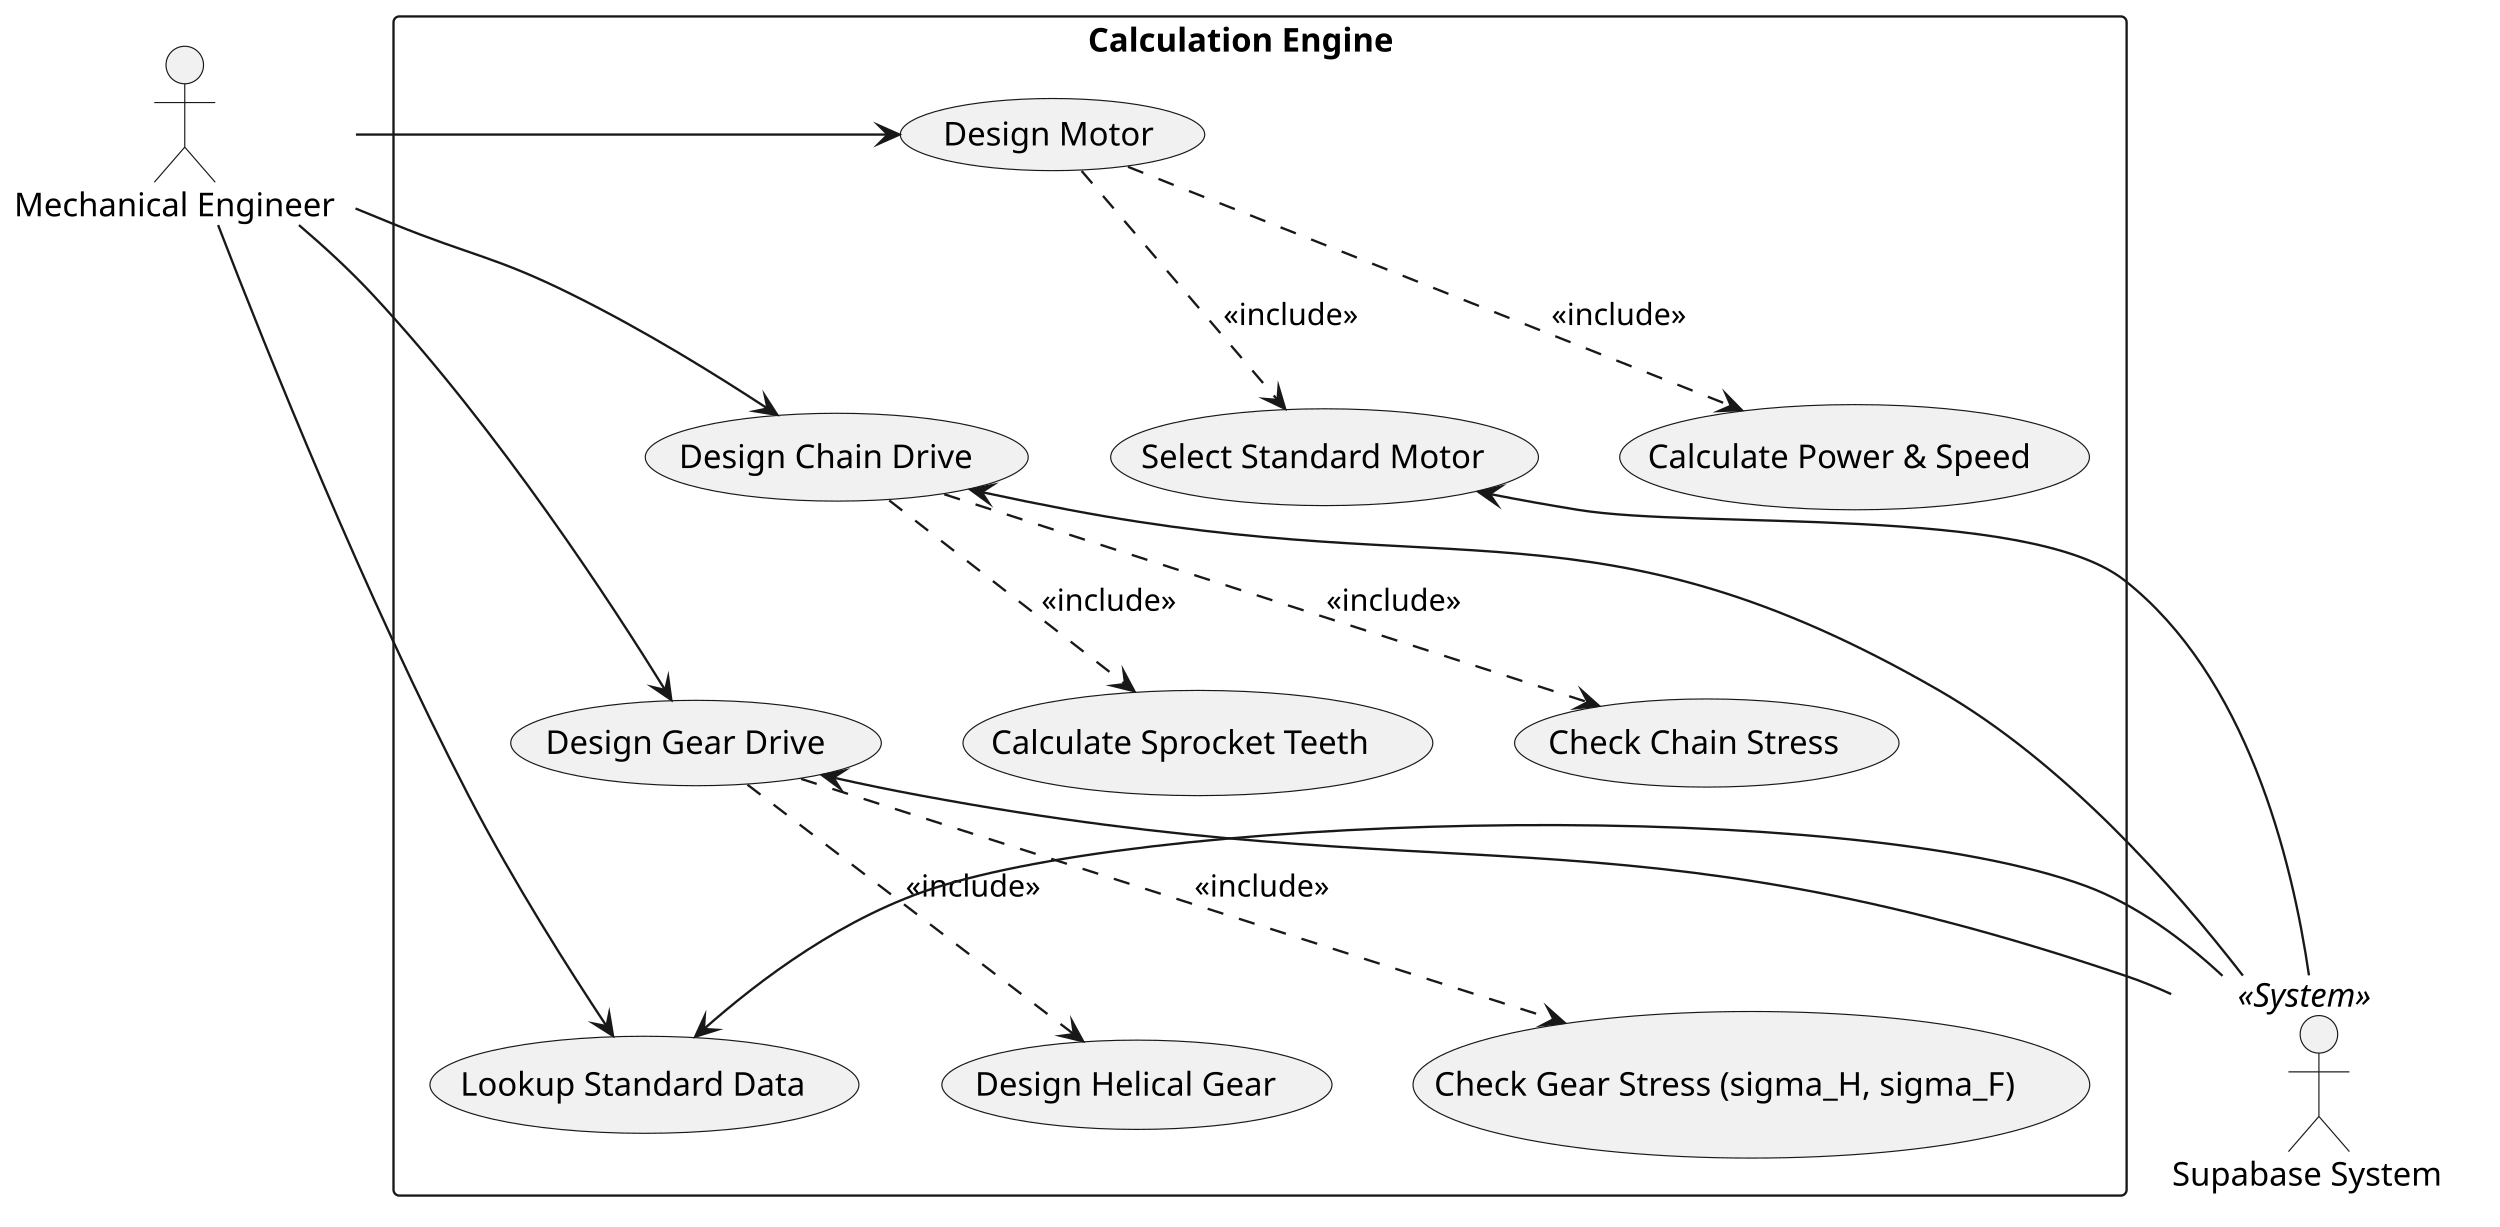
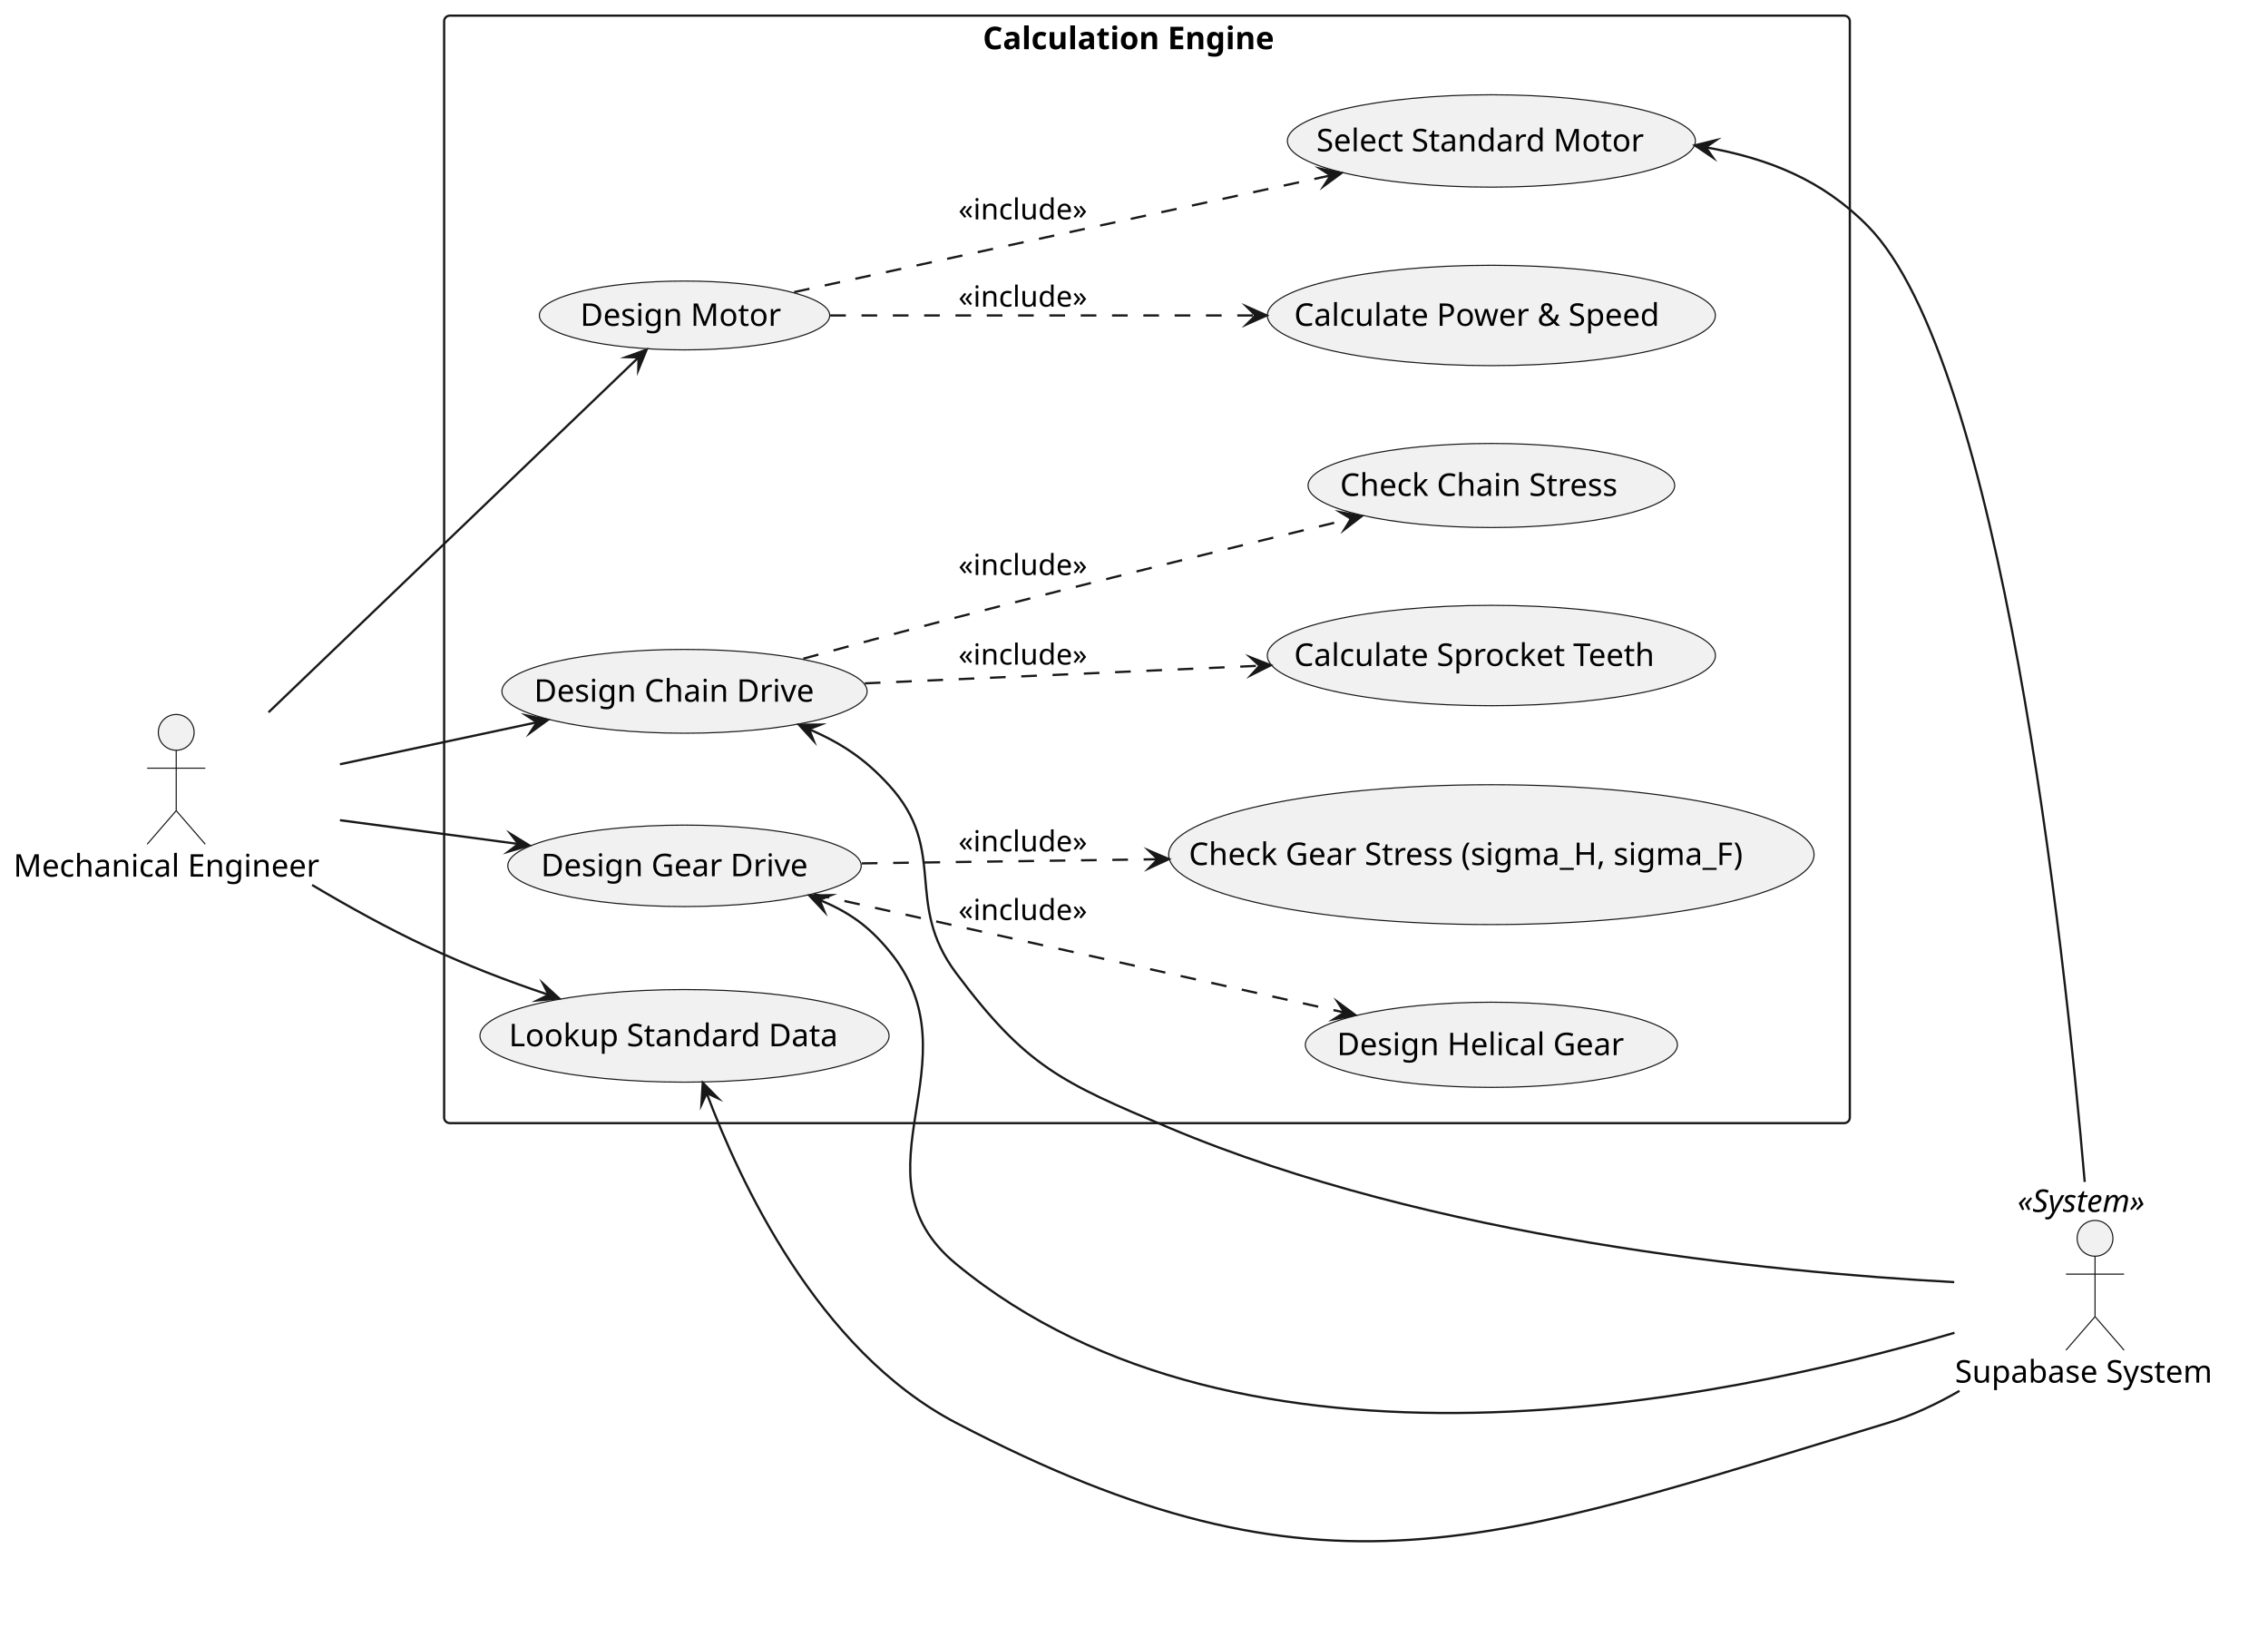
- <svg xmlns="http://www.w3.org/2000/svg" contentStyleType="text/css" data-diagram-type="DESCRIPTION" height="523px" preserveAspectRatio="none" style="width:1066px;height:523px;background:#FFFFFF;" version="1.1" viewBox="0 0 1066 523" width="1066px" zoomAndPan="magnify">
+ <svg xmlns="http://www.w3.org/2000/svg" contentStyleType="text/css" data-diagram-type="DESCRIPTION" height="736px" preserveAspectRatio="none" style="width:1014px;height:736px;background:#FFFFFF;" version="1.1" viewBox="0 0 1014 736" width="1014px" zoomAndPan="magnify">
  <defs />
  <g>
-     <g class="cluster" data-qualified-name="Calculation Engine" data-source-line="6" id="ent0003">
-       <rect fill="none" height="502.8" rx="2.5" ry="2.5" style="stroke:#181818;stroke-width:1;" width="739" x="167.79" y="7" />
-       <text fill="#000000" font-family="sans-serif" font-size="14" font-weight="700" lengthAdjust="spacing" textLength="146.795" x="463.892" y="21.995">Calculation Engine</text>
+     <g class="cluster" data-qualified-name="Calculation Engine" data-source-line="7" id="ent0003">
+       <rect fill="none" height="495" rx="2.5" ry="2.5" style="stroke:#181818;stroke-width:1;" width="628.47" x="198.57" y="7" />
+       <text fill="#000000" font-family="sans-serif" font-size="14" font-weight="700" lengthAdjust="spacing" textLength="146.795" x="439.408" y="21.995">Calculation Engine</text>
    </g>
-     <g class="entity" data-qualified-name="Calculation Engine.UC1" data-source-line="7" id="ent0004">
-       <ellipse cx="448.795" cy="57.383" fill="#F1F1F1" rx="64.915" ry="15.383" style="stroke:#181818;stroke-width:0.5;" />
-       <text fill="#000000" font-family="sans-serif" font-size="14" lengthAdjust="spacing" textLength="93.242" x="402.174" y="62.031">Design Motor</text>
+     <g class="entity" data-qualified-name="Calculation Engine.UC1" data-source-line="8" id="ent0004">
+       <ellipse cx="306.045" cy="141.003" fill="#F1F1F1" rx="64.915" ry="15.383" style="stroke:#181818;stroke-width:0.5;" />
+       <text fill="#000000" font-family="sans-serif" font-size="14" lengthAdjust="spacing" textLength="93.242" x="259.424" y="145.651">Design Motor</text>
    </g>
-     <g class="entity" data-qualified-name="Calculation Engine.UC1_1" data-source-line="8" id="ent0005">
-       <ellipse cx="790.79" cy="194.948" fill="#F1F1F1" rx="100.141" ry="22.428" style="stroke:#181818;stroke-width:0.5;" />
-       <text fill="#000000" font-family="sans-serif" font-size="14" lengthAdjust="spacing" textLength="176.367" x="702.607" y="199.596">Calculate Power &amp; Speed</text>
+     <g class="entity" data-qualified-name="Calculation Engine.UC1_1" data-source-line="9" id="ent0005">
+       <ellipse cx="666.78" cy="140.998" fill="#F1F1F1" rx="100.141" ry="22.428" style="stroke:#181818;stroke-width:0.5;" />
+       <text fill="#000000" font-family="sans-serif" font-size="14" lengthAdjust="spacing" textLength="176.367" x="578.597" y="145.647">Calculate Power &amp; Speed</text>
    </g>
-     <g class="entity" data-qualified-name="Calculation Engine.UC1_2" data-source-line="9" id="ent0006">
-       <ellipse cx="564.793" cy="194.953" fill="#F1F1F1" rx="91.213" ry="20.643" style="stroke:#181818;stroke-width:0.5;" />
-       <text fill="#000000" font-family="sans-serif" font-size="14" lengthAdjust="spacing" textLength="156.481" x="486.552" y="199.601">Select Standard Motor</text>
+     <g class="entity" data-qualified-name="Calculation Engine.UC1_2" data-source-line="10" id="ent0006">
+       <ellipse cx="666.783" cy="63.003" fill="#F1F1F1" rx="91.213" ry="20.643" style="stroke:#181818;stroke-width:0.5;" />
+       <text fill="#000000" font-family="sans-serif" font-size="14" lengthAdjust="spacing" textLength="156.481" x="588.542" y="67.651">Select Standard Motor</text>
    </g>
-     <g class="entity" data-qualified-name="Calculation Engine.UC2" data-source-line="11" id="ent0007">
-       <ellipse cx="356.791" cy="194.95" fill="#F1F1F1" rx="81.651" ry="18.73" style="stroke:#181818;stroke-width:0.5;" />
-       <text fill="#000000" font-family="sans-serif" font-size="14" lengthAdjust="spacing" textLength="134.552" x="289.515" y="199.599">Design Chain Drive</text>
+     <g class="entity" data-qualified-name="Calculation Engine.UC2" data-source-line="12" id="ent0007">
+       <ellipse cx="306.041" cy="309" fill="#F1F1F1" rx="81.651" ry="18.73" style="stroke:#181818;stroke-width:0.5;" />
+       <text fill="#000000" font-family="sans-serif" font-size="14" lengthAdjust="spacing" textLength="134.552" x="238.765" y="313.649">Design Chain Drive</text>
    </g>
-     <g class="entity" data-qualified-name="Calculation Engine.UC2_1" data-source-line="12" id="ent0008">
-       <ellipse cx="510.788" cy="316.824" fill="#F1F1F1" rx="100.168" ry="22.434" style="stroke:#181818;stroke-width:0.5;" />
-       <text fill="#000000" font-family="sans-serif" font-size="14" lengthAdjust="spacing" textLength="176.429" x="422.574" y="321.472">Calculate Sprocket Teeth</text>
+     <g class="entity" data-qualified-name="Calculation Engine.UC2_1" data-source-line="13" id="ent0008">
+       <ellipse cx="666.778" cy="293.004" fill="#F1F1F1" rx="100.168" ry="22.434" style="stroke:#181818;stroke-width:0.5;" />
+       <text fill="#000000" font-family="sans-serif" font-size="14" lengthAdjust="spacing" textLength="176.429" x="578.564" y="297.652">Calculate Sprocket Teeth</text>
    </g>
-     <g class="entity" data-qualified-name="Calculation Engine.UC2_2" data-source-line="13" id="ent0009">
-       <ellipse cx="727.787" cy="316.823" fill="#F1F1F1" rx="81.967" ry="18.793" style="stroke:#181818;stroke-width:0.5;" />
-       <text fill="#000000" font-family="sans-serif" font-size="14" lengthAdjust="spacing" textLength="135.29" x="660.142" y="321.472">Check Chain Stress</text>
+     <g class="entity" data-qualified-name="Calculation Engine.UC2_2" data-source-line="14" id="ent0009">
+       <ellipse cx="666.777" cy="217.003" fill="#F1F1F1" rx="81.967" ry="18.793" style="stroke:#181818;stroke-width:0.5;" />
+       <text fill="#000000" font-family="sans-serif" font-size="14" lengthAdjust="spacing" textLength="135.29" x="599.132" y="221.652">Check Chain Stress</text>
    </g>
-     <g class="entity" data-qualified-name="Calculation Engine.UC3" data-source-line="15" id="ent0010">
-       <ellipse cx="296.789" cy="316.824" fill="#F1F1F1" rx="79.019" ry="18.204" style="stroke:#181818;stroke-width:0.5;" />
-       <text fill="#000000" font-family="sans-serif" font-size="14" lengthAdjust="spacing" textLength="128.358" x="232.61" y="321.472">Design Gear Drive</text>
+     <g class="entity" data-qualified-name="Calculation Engine.UC3" data-source-line="16" id="ent0010">
+       <ellipse cx="306.039" cy="387.004" fill="#F1F1F1" rx="79.019" ry="18.204" style="stroke:#181818;stroke-width:0.5;" />
+       <text fill="#000000" font-family="sans-serif" font-size="14" lengthAdjust="spacing" textLength="128.358" x="241.86" y="391.652">Design Gear Drive</text>
    </g>
-     <g class="entity" data-qualified-name="Calculation Engine.UC3_2" data-source-line="16" id="ent0011">
-       <ellipse cx="484.792" cy="462.546" fill="#F1F1F1" rx="83.182" ry="19.037" style="stroke:#181818;stroke-width:0.5;" />
-       <text fill="#000000" font-family="sans-serif" font-size="14" lengthAdjust="spacing" textLength="138.12" x="415.732" y="467.195">Design Helical Gear</text>
+     <g class="entity" data-qualified-name="Calculation Engine.UC3_2" data-source-line="17" id="ent0011">
+       <ellipse cx="666.782" cy="466.997" fill="#F1F1F1" rx="83.182" ry="19.037" style="stroke:#181818;stroke-width:0.5;" />
+       <text fill="#000000" font-family="sans-serif" font-size="14" lengthAdjust="spacing" textLength="138.12" x="597.722" y="471.645">Design Helical Gear</text>
    </g>
-     <g class="entity" data-qualified-name="Calculation Engine.UC3_3" data-source-line="17" id="ent0012">
-       <ellipse cx="746.785" cy="462.553" fill="#F1F1F1" rx="144.265" ry="31.253" style="stroke:#181818;stroke-width:0.5;" />
-       <text fill="#000000" font-family="sans-serif" font-size="14" lengthAdjust="spacing" textLength="270.525" x="611.523" y="467.202">Check Gear Stress (sigma_H, sigma_F)</text>
+     <g class="entity" data-qualified-name="Calculation Engine.UC3_3" data-source-line="18" id="ent0012">
+       <ellipse cx="666.775" cy="382.003" fill="#F1F1F1" rx="144.265" ry="31.253" style="stroke:#181818;stroke-width:0.5;" />
+       <text fill="#000000" font-family="sans-serif" font-size="14" lengthAdjust="spacing" textLength="270.525" x="531.513" y="386.651">Check Gear Stress (sigma_H, sigma_F)</text>
    </g>
-     <g class="entity" data-qualified-name="Calculation Engine.UC5" data-source-line="19" id="ent0013">
-       <ellipse cx="274.791" cy="462.554" fill="#F1F1F1" rx="91.471" ry="20.694" style="stroke:#181818;stroke-width:0.5;" />
-       <text fill="#000000" font-family="sans-serif" font-size="14" lengthAdjust="spacing" textLength="157.062" x="196.26" y="467.203">Lookup Standard Data</text>
+     <g class="entity" data-qualified-name="Calculation Engine.UC5" data-source-line="20" id="ent0013">
+       <ellipse cx="306.041" cy="463.004" fill="#F1F1F1" rx="91.471" ry="20.694" style="stroke:#181818;stroke-width:0.5;" />
+       <text fill="#000000" font-family="sans-serif" font-size="14" lengthAdjust="spacing" textLength="157.062" x="227.51" y="467.653">Lookup Standard Data</text>
    </g>
-     <g class="entity" data-qualified-name="eng" data-source-line="3" id="ent0001">
-       <ellipse cx="78.786" cy="27.73" fill="#F1F1F1" rx="8" ry="8" style="stroke:#181818;stroke-width:0.5;" />
-       <path d="M78.786,35.73 L78.786,62.73 M65.786,43.73 L91.786,43.73 M78.786,62.73 L65.786,77.73 M78.786,62.73 L91.786,77.73" fill="none" style="stroke:#181818;stroke-width:0.5;" />
-       <text fill="#000000" font-family="sans-serif" font-size="14" lengthAdjust="spacing" textLength="145.571" x="6" y="92.225">Mechanical Engineer</text>
+     <g class="entity" data-qualified-name="eng" data-source-line="4" id="ent0001">
+       <ellipse cx="78.786" cy="327.35" fill="#F1F1F1" rx="8" ry="8" style="stroke:#181818;stroke-width:0.5;" />
+       <path d="M78.786,335.35 L78.786,362.35 M65.786,343.35 L91.786,343.35 M78.786,362.35 L65.786,377.35 M78.786,362.35 L91.786,377.35" fill="none" style="stroke:#181818;stroke-width:0.5;" />
+       <text fill="#000000" font-family="sans-serif" font-size="14" lengthAdjust="spacing" textLength="145.571" x="6" y="391.845">Mechanical Engineer</text>
    </g>
-     <g class="entity" data-qualified-name="db" data-source-line="4" id="ent0002">
-       <ellipse cx="988.787" cy="441.047" fill="#F1F1F1" rx="8" ry="8" style="stroke:#181818;stroke-width:0.5;" />
-       <path d="M988.787,449.047 L988.787,476.047 M975.787,457.047 L1001.787,457.047 M988.787,476.047 L975.787,491.047 M988.787,476.047 L1001.787,491.047" fill="none" style="stroke:#181818;stroke-width:0.5;" />
-       <text fill="#000000" font-family="sans-serif" font-size="14" lengthAdjust="spacing" textLength="125.255" x="926.16" y="505.542">Supabase System</text>
-       <text fill="#000000" font-family="sans-serif" font-size="14" font-style="italic" lengthAdjust="spacing" textLength="69.337" x="954.119" y="429.245">«System»</text>
+     <g class="entity" data-qualified-name="db" data-source-line="5" id="ent0002">
+       <ellipse cx="936.667" cy="553.497" fill="#F1F1F1" rx="8" ry="8" style="stroke:#181818;stroke-width:0.5;" />
+       <path d="M936.667,561.497 L936.667,588.497 M923.667,569.497 L949.667,569.497 M936.667,588.497 L923.667,603.497 M936.667,588.497 L949.667,603.497" fill="none" style="stroke:#181818;stroke-width:0.5;" />
+       <text fill="#000000" font-family="sans-serif" font-size="14" lengthAdjust="spacing" textLength="125.255" x="874.04" y="617.992">Supabase System</text>
+       <text fill="#000000" font-family="sans-serif" font-size="14" font-style="italic" lengthAdjust="spacing" textLength="69.337" x="901.999" y="541.695">«System»</text>
    </g>
-     <g class="link" data-entity-1="ent0001" data-entity-2="ent0004" data-link-type="dependency" data-source-line="26" id="lnk17">
-       <path d="M151.77,57.38 C229.02,57.38 301.27,57.38 378.52,57.38" fill="none" id="eng-to-UC1" style="stroke:#181818;stroke-width:1;" />
-       <polygon fill="#181818" points="383.52,57.38,374.52,53.38,378.52,57.38,374.52,61.38,383.52,57.38" style="stroke:#181818;stroke-width:1;stroke-linejoin:miter;stroke-miterlimit:10;" />
+     <g class="link" data-entity-1="ent0001" data-entity-2="ent0004" data-link-type="dependency" data-source-line="23" id="lnk14">
+       <path d="M120.06,318.38 C170.42,270.08 250.662,193.151 285.492,159.741" fill="none" id="eng-to-UC1" style="stroke:#181818;stroke-width:1;" />
+       <polygon fill="#181818" points="289.1,156.28,279.836,159.624,285.492,159.741,285.374,165.397,289.1,156.28" style="stroke:#181818;stroke-width:1;stroke-linejoin:miter;stroke-miterlimit:10;" />
    </g>
-     <g class="link" data-entity-1="ent0004" data-entity-2="ent0005" data-link-type="dependency" data-source-line="27" id="lnk18">
-       <path d="M480.96,71.13 C541.32,95.06 667.182,144.958 738.032,173.038" fill="none" id="UC1-to-UC1_1" style="stroke:#181818;stroke-width:1;stroke-dasharray:7,7;" />
-       <polygon fill="#181818" points="742.68,174.88,735.787,167.845,738.032,173.038,732.839,175.283,742.68,174.88" style="stroke:#181818;stroke-width:1;stroke-linejoin:miter;stroke-miterlimit:10;" />
-       <text fill="#000000" font-family="sans-serif" font-size="13" lengthAdjust="spacing" textLength="63.007" x="661.48" y="138.597">«include»</text>
+     <g class="link" data-entity-1="ent0004" data-entity-2="ent0005" data-link-type="dependency" data-source-line="24" id="lnk15">
+       <path d="M371.18,141 C425.39,141 498.96,141 561.32,141" fill="none" id="UC1-to-UC1_1" style="stroke:#181818;stroke-width:1;stroke-dasharray:7,7;" />
+       <polygon fill="#181818" points="566.32,141,557.32,137,561.32,141,557.32,145,566.32,141" style="stroke:#181818;stroke-width:1;stroke-linejoin:miter;stroke-miterlimit:10;" />
+       <text fill="#000000" font-family="sans-serif" font-size="13" lengthAdjust="spacing" textLength="63.007" x="428.51" y="137.067">«include»</text>
    </g>
-     <g class="link" data-entity-1="ent0004" data-entity-2="ent0006" data-link-type="dependency" data-source-line="28" id="lnk19">
-       <path d="M461.2,72.89 C482.12,97.34 521.179,142.991 544.739,170.521" fill="none" id="UC1-to-UC1_2" style="stroke:#181818;stroke-width:1;stroke-dasharray:7,7;" />
-       <polygon fill="#181818" points="547.99,174.32,545.177,164.881,544.739,170.521,539.099,170.083,547.99,174.32" style="stroke:#181818;stroke-width:1;stroke-linejoin:miter;stroke-miterlimit:10;" />
-       <text fill="#000000" font-family="sans-serif" font-size="13" lengthAdjust="spacing" textLength="63.007" x="521.59" y="138.597">«include»</text>
+     <g class="link" data-entity-1="ent0004" data-entity-2="ent0006" data-link-type="dependency" data-source-line="25" id="lnk16">
+       <path d="M355.05,130.56 C418.06,116.86 524.044,93.812 594.904,78.403" fill="none" id="UC1-to-UC1_2" style="stroke:#181818;stroke-width:1;stroke-dasharray:7,7;" />
+       <polygon fill="#181818" points="599.79,77.34,590.145,75.344,594.904,78.403,591.846,83.161,599.79,77.34" style="stroke:#181818;stroke-width:1;stroke-linejoin:miter;stroke-miterlimit:10;" />
+       <text fill="#000000" font-family="sans-serif" font-size="13" lengthAdjust="spacing" textLength="63.007" x="428.51" y="98.067">«include»</text>
    </g>
-     <g class="link" data-entity-1="ent0001" data-entity-2="ent0007" data-link-type="dependency" data-source-line="30" id="lnk20">
-       <path d="M151.59,88.9 C157.07,91.16 162.51,93.38 167.79,95.53 C201.43,109.19 211.25,109.4 243.79,125.53 C275.02,141.01 304.816,159.492 327.266,174.182" fill="none" id="eng-to-UC2" style="stroke:#181818;stroke-width:1;" />
-       <polygon fill="#181818" points="331.45,176.92,326.109,168.645,327.266,174.182,321.729,175.339,331.45,176.92" style="stroke:#181818;stroke-width:1;stroke-linejoin:miter;stroke-miterlimit:10;" />
+     <g class="link" data-entity-1="ent0001" data-entity-2="ent0007" data-link-type="dependency" data-source-line="27" id="lnk17">
+       <path d="M151.99,341.61 C181.97,335.22 211.47,328.932 240.05,322.842" fill="none" id="eng-to-UC2" style="stroke:#181818;stroke-width:1;" />
+       <polygon fill="#181818" points="244.94,321.8,235.304,319.764,240.05,322.842,236.971,327.588,244.94,321.8" style="stroke:#181818;stroke-width:1;stroke-linejoin:miter;stroke-miterlimit:10;" />
    </g>
-     <g class="link" data-entity-1="ent0007" data-entity-2="ent0008" data-link-type="dependency" data-source-line="31" id="lnk21">
-       <path d="M379.18,213.38 C406.87,234.94 450.045,268.539 479.745,291.659" fill="none" id="UC2-to-UC2_1" style="stroke:#181818;stroke-width:1;stroke-dasharray:7,7;" />
-       <polygon fill="#181818" points="483.69,294.73,479.045,286.045,479.745,291.659,474.131,292.358,483.69,294.73" style="stroke:#181818;stroke-width:1;stroke-linejoin:miter;stroke-miterlimit:10;" />
-       <text fill="#000000" font-family="sans-serif" font-size="13" lengthAdjust="spacing" textLength="63.007" x="444.01" y="260.447">«include»</text>
+     <g class="link" data-entity-1="ent0007" data-entity-2="ent0008" data-link-type="dependency" data-source-line="28" id="lnk18">
+       <path d="M386.66,305.44 C440.22,303.06 506.195,300.113 563.165,297.573" fill="none" id="UC2-to-UC2_1" style="stroke:#181818;stroke-width:1;stroke-dasharray:7,7;" />
+       <polygon fill="#181818" points="568.16,297.35,558.991,293.755,563.165,297.573,559.347,301.747,568.16,297.35" style="stroke:#181818;stroke-width:1;stroke-linejoin:miter;stroke-miterlimit:10;" />
+       <text fill="#000000" font-family="sans-serif" font-size="13" lengthAdjust="spacing" textLength="63.007" x="428.51" y="297.067">«include»</text>
    </g>
-     <g class="link" data-entity-1="ent0007" data-entity-2="ent0009" data-link-type="dependency" data-source-line="32" id="lnk22">
-       <path d="M402.65,210.77 C473.9,233.79 605.612,276.343 676.982,299.403" fill="none" id="UC2-to-UC2_2" style="stroke:#181818;stroke-width:1;stroke-dasharray:7,7;" />
-       <polygon fill="#181818" points="681.74,300.94,674.406,294.367,676.982,299.403,671.946,301.979,681.74,300.94" style="stroke:#181818;stroke-width:1;stroke-linejoin:miter;stroke-miterlimit:10;" />
-       <text fill="#000000" font-family="sans-serif" font-size="13" lengthAdjust="spacing" textLength="63.007" x="565.5" y="260.447">«include»</text>
+     <g class="link" data-entity-1="ent0007" data-entity-2="ent0009" data-link-type="dependency" data-source-line="29" id="lnk19">
+       <path d="M359.15,294.42 C380.33,288.58 405.06,281.85 427.51,276 C489.37,259.87 555.681,243.557 604.011,231.847" fill="none" id="UC2-to-UC2_2" style="stroke:#181818;stroke-width:1;stroke-dasharray:7,7;" />
+       <polygon fill="#181818" points="608.87,230.67,599.181,228.902,604.011,231.847,601.065,236.677,608.87,230.67" style="stroke:#181818;stroke-width:1;stroke-linejoin:miter;stroke-miterlimit:10;" />
+       <text fill="#000000" font-family="sans-serif" font-size="13" lengthAdjust="spacing" textLength="63.007" x="428.51" y="257.027">«include»</text>
    </g>
-     <g class="link" data-entity-1="ent0001" data-entity-2="ent0010" data-link-type="dependency" data-source-line="34" id="lnk23">
-       <path d="M127.47,95.97 C138.24,105.16 149.27,115.31 158.79,125.53 C213.03,183.75 262.078,259.429 283.618,294.219" fill="none" id="eng-to-UC3" style="stroke:#181818;stroke-width:1;" />
-       <polygon fill="#181818" points="286.25,298.47,284.913,288.712,283.618,294.219,278.111,292.924,286.25,298.47" style="stroke:#181818;stroke-width:1;stroke-linejoin:miter;stroke-miterlimit:10;" />
+     <g class="link" data-entity-1="ent0001" data-entity-2="ent0010" data-link-type="dependency" data-source-line="31" id="lnk20">
+       <path d="M151.99,366.61 C179.14,370.23 204.954,373.671 231.744,377.231" fill="none" id="eng-to-UC3" style="stroke:#181818;stroke-width:1;" />
+       <polygon fill="#181818" points="236.7,377.89,228.305,372.739,231.744,377.231,227.251,380.67,236.7,377.89" style="stroke:#181818;stroke-width:1;stroke-linejoin:miter;stroke-miterlimit:10;" />
    </g>
-     <g class="link" data-entity-1="ent0010" data-entity-2="ent0011" data-link-type="dependency" data-source-line="35" id="lnk24">
-       <path d="M318.72,334.59 C354.56,361.98 421.348,413.054 457.848,440.954" fill="none" id="UC3-to-UC3_2" style="stroke:#181818;stroke-width:1;stroke-dasharray:7,7;" />
-       <polygon fill="#181818" points="461.82,443.99,457.099,435.346,457.848,440.954,452.24,441.702,461.82,443.99" style="stroke:#181818;stroke-width:1;stroke-linejoin:miter;stroke-miterlimit:10;" />
-       <text fill="#000000" font-family="sans-serif" font-size="13" lengthAdjust="spacing" textLength="63.007" x="386.15" y="382.317">«include»</text>
+     <g class="link" data-entity-1="ent0010" data-entity-2="ent0011" data-link-type="dependency" data-source-line="32" id="lnk21">
+       <path d="M363.88,399.67 C429.97,414.41 533.68,437.542 601.03,452.562" fill="none" id="UC3-to-UC3_2" style="stroke:#181818;stroke-width:1;stroke-dasharray:7,7;" />
+       <polygon fill="#181818" points="605.91,453.65,597.996,447.787,601.03,452.562,596.255,455.595,605.91,453.65" style="stroke:#181818;stroke-width:1;stroke-linejoin:miter;stroke-miterlimit:10;" />
+       <text fill="#000000" font-family="sans-serif" font-size="13" lengthAdjust="spacing" textLength="63.007" x="428.51" y="411.227">«include»</text>
    </g>
-     <g class="link" data-entity-1="ent0010" data-entity-2="ent0012" data-link-type="dependency" data-source-line="36" id="lnk25">
-       <path d="M341.58,332.12 C417.5,356.37 567.647,404.328 662.397,434.598" fill="none" id="UC3-to-UC3_3" style="stroke:#181818;stroke-width:1;stroke-dasharray:7,7;" />
-       <polygon fill="#181818" points="667.16,436.12,659.804,429.571,662.397,434.598,657.37,437.191,667.16,436.12" style="stroke:#181818;stroke-width:1;stroke-linejoin:miter;stroke-miterlimit:10;" />
-       <text fill="#000000" font-family="sans-serif" font-size="13" lengthAdjust="spacing" textLength="63.007" x="509.29" y="382.317">«include»</text>
+     <g class="link" data-entity-1="ent0010" data-entity-2="ent0012" data-link-type="dependency" data-source-line="33" id="lnk22">
+       <path d="M385.32,385.9 C425.53,385.34 470.791,384.709 517.611,384.059" fill="none" id="UC3-to-UC3_3" style="stroke:#181818;stroke-width:1;stroke-dasharray:7,7;" />
+       <polygon fill="#181818" points="522.61,383.99,513.555,380.115,517.611,384.059,513.666,388.115,522.61,383.99" style="stroke:#181818;stroke-width:1;stroke-linejoin:miter;stroke-miterlimit:10;" />
+       <text fill="#000000" font-family="sans-serif" font-size="13" lengthAdjust="spacing" textLength="63.007" x="428.51" y="380.567">«include»</text>
    </g>
-     <g class="link" data-entity-1="ent0001" data-entity-2="ent0013" data-link-type="dependency" data-source-line="38" id="lnk26">
-       <path d="M92.99,95.97 C114.07,150.6 155.91,254.65 199.79,339.25 C219.16,376.62 242.878,413.772 258.638,437.552" fill="none" id="eng-to-UC5" style="stroke:#181818;stroke-width:1;" />
-       <polygon fill="#181818" points="261.4,441.72,259.762,432.008,258.638,437.552,253.094,436.428,261.4,441.72" style="stroke:#181818;stroke-width:1;stroke-linejoin:miter;stroke-miterlimit:10;" />
+     <g class="link" data-entity-1="ent0001" data-entity-2="ent0013" data-link-type="dependency" data-source-line="35" id="lnk23">
+       <path d="M139.54,395.57 C155.74,405.2 173.53,415.04 190.57,423 C209.46,431.81 226.113,438.19 245.263,444.66" fill="none" id="eng-to-UC5" style="stroke:#181818;stroke-width:1;" />
+       <polygon fill="#181818" points="250,446.26,242.754,439.59,245.263,444.66,240.193,447.169,250,446.26" style="stroke:#181818;stroke-width:1;stroke-linejoin:miter;stroke-miterlimit:10;" />
    </g>
-     <g class="link" data-entity-1="ent0006" data-entity-2="ent0002" data-link-type="dependency" data-source-line="40" id="lnk28">
-       <path d="M635.248,210.656 C649.218,213.376 659.01,215.13 672.79,217.38 C724.31,225.8 864.69,215.19 905.79,247.38 C957.89,288.21 977.32,366.14 984.54,415.89" fill="none" id="UC1_2-backto-db" style="stroke:#181818;stroke-width:1;" />
-       <polygon fill="#181818" points="630.34,209.7,638.41,215.346,635.248,210.656,639.939,207.494,630.34,209.7" style="stroke:#181818;stroke-width:1;stroke-linejoin:miter;stroke-miterlimit:10;" />
+     <g class="link" data-entity-1="ent0006" data-entity-2="ent0002" data-link-type="dependency" data-source-line="37" id="lnk24">
+       <path d="M762.652,65.841 C790.762,70.871 814.76,80.43 835.04,101 C894.62,161.43 922.79,421 932.06,528.3" fill="none" id="UC1_2-backto-db" style="stroke:#181818;stroke-width:1;" />
+       <polygon fill="#181818" points="757.73,64.96,765.885,70.483,762.652,65.841,767.294,62.608,757.73,64.96" style="stroke:#181818;stroke-width:1;stroke-linejoin:miter;stroke-miterlimit:10;" />
    </g>
-     <g class="link" data-entity-1="ent0007" data-entity-2="ent0002" data-link-type="dependency" data-source-line="41" id="lnk30">
-       <path d="M418.638,209.843 C432.378,212.803 442.14,214.78 455.79,217.38 C621.21,248.9 680.84,210.35 826.79,294.38 C879.85,324.93 926.84,377.87 956.37,416" fill="none" id="UC2-backto-db" style="stroke:#181818;stroke-width:1;" />
-       <polygon fill="#181818" points="413.75,208.79,421.706,214.596,418.638,209.843,423.39,206.775,413.75,208.79" style="stroke:#181818;stroke-width:1;stroke-linejoin:miter;stroke-miterlimit:10;" />
+     <g class="link" data-entity-1="ent0007" data-entity-2="ent0002" data-link-type="dependency" data-source-line="38" id="lnk25">
+       <path d="M361.751,325.924 C376.331,332.304 386.66,339.1 397.51,351 C424.23,380.28 403.75,403.27 427.51,435 C458.8,476.76 474.43,483.71 522.51,504 C640.2,553.64 790.7,568.59 873.71,573.08" fill="none" id="UC2-backto-db" style="stroke:#181818;stroke-width:1;" />
+       <polygon fill="#181818" points="357.17,323.92,363.812,331.192,361.751,325.924,367.019,323.863,357.17,323.92" style="stroke:#181818;stroke-width:1;stroke-linejoin:miter;stroke-miterlimit:10;" />
    </g>
-     <g class="link" data-entity-1="ent0010" data-entity-2="ent0002" data-link-type="dependency" data-source-line="42" id="lnk32">
-       <path d="M355.351,331.593 C369.101,334.643 379.02,336.69 392.79,339.25 C619.87,381.55 688.01,342.12 906.79,416.25 C913.1,418.39 919.5,421.01 925.79,423.89" fill="none" id="UC3-backto-db" style="stroke:#181818;stroke-width:1;" />
-       <polygon fill="#181818" points="350.47,330.51,358.39,336.364,355.351,331.593,360.123,328.554,350.47,330.51" style="stroke:#181818;stroke-width:1;stroke-linejoin:miter;stroke-miterlimit:10;" />
+     <g class="link" data-entity-1="ent0010" data-entity-2="ent0002" data-link-type="dependency" data-source-line="39" id="lnk26">
+       <path d="M366.448,402.23 C379.798,407.85 388.27,413.85 397.51,425 C438.12,473.99 378.42,524.51 427.51,565 C555.32,670.41 768.98,626.58 873.83,595.72" fill="none" id="UC3-backto-db" style="stroke:#181818;stroke-width:1;" />
+       <polygon fill="#181818" points="361.84,400.29,368.583,407.469,366.448,402.23,371.687,400.095,361.84,400.29" style="stroke:#181818;stroke-width:1;stroke-linejoin:miter;stroke-miterlimit:10;" />
    </g>
-     <g class="link" data-entity-1="ent0013" data-entity-2="ent0002" data-link-type="dependency" data-source-line="43" id="lnk34">
-       <path d="M300.17,438.763 C323.79,417.933 360.05,390.29 401.29,377.75 C505.04,346.19 787.52,340.27 889.29,377.75 C911.01,385.75 931.22,400.84 947.67,416.09" fill="none" id="UC5-backto-db" style="stroke:#181818;stroke-width:1;" />
-       <polygon fill="#181818" points="296.42,442.07,305.816,439.117,300.17,438.763,300.524,433.117,296.42,442.07" style="stroke:#181818;stroke-width:1;stroke-linejoin:miter;stroke-miterlimit:10;" />
+     <g class="link" data-entity-1="ent0013" data-entity-2="ent0002" data-link-type="dependency" data-source-line="40" id="lnk27">
+       <path d="M315.943,488.613 C330.353,527.103 365.22,603.47 427.51,636 C591.61,721.69 666.85,689.59 844.04,636 C855.02,632.68 865.88,627.56 876.08,621.68" fill="none" id="UC5-backto-db" style="stroke:#181818;stroke-width:1;" />
+       <polygon fill="#181818" points="314.19,483.93,313.599,493.761,315.943,488.613,321.092,490.956,314.19,483.93" style="stroke:#181818;stroke-width:1;stroke-linejoin:miter;stroke-miterlimit:10;" />
    </g>
  </g>
</svg>
